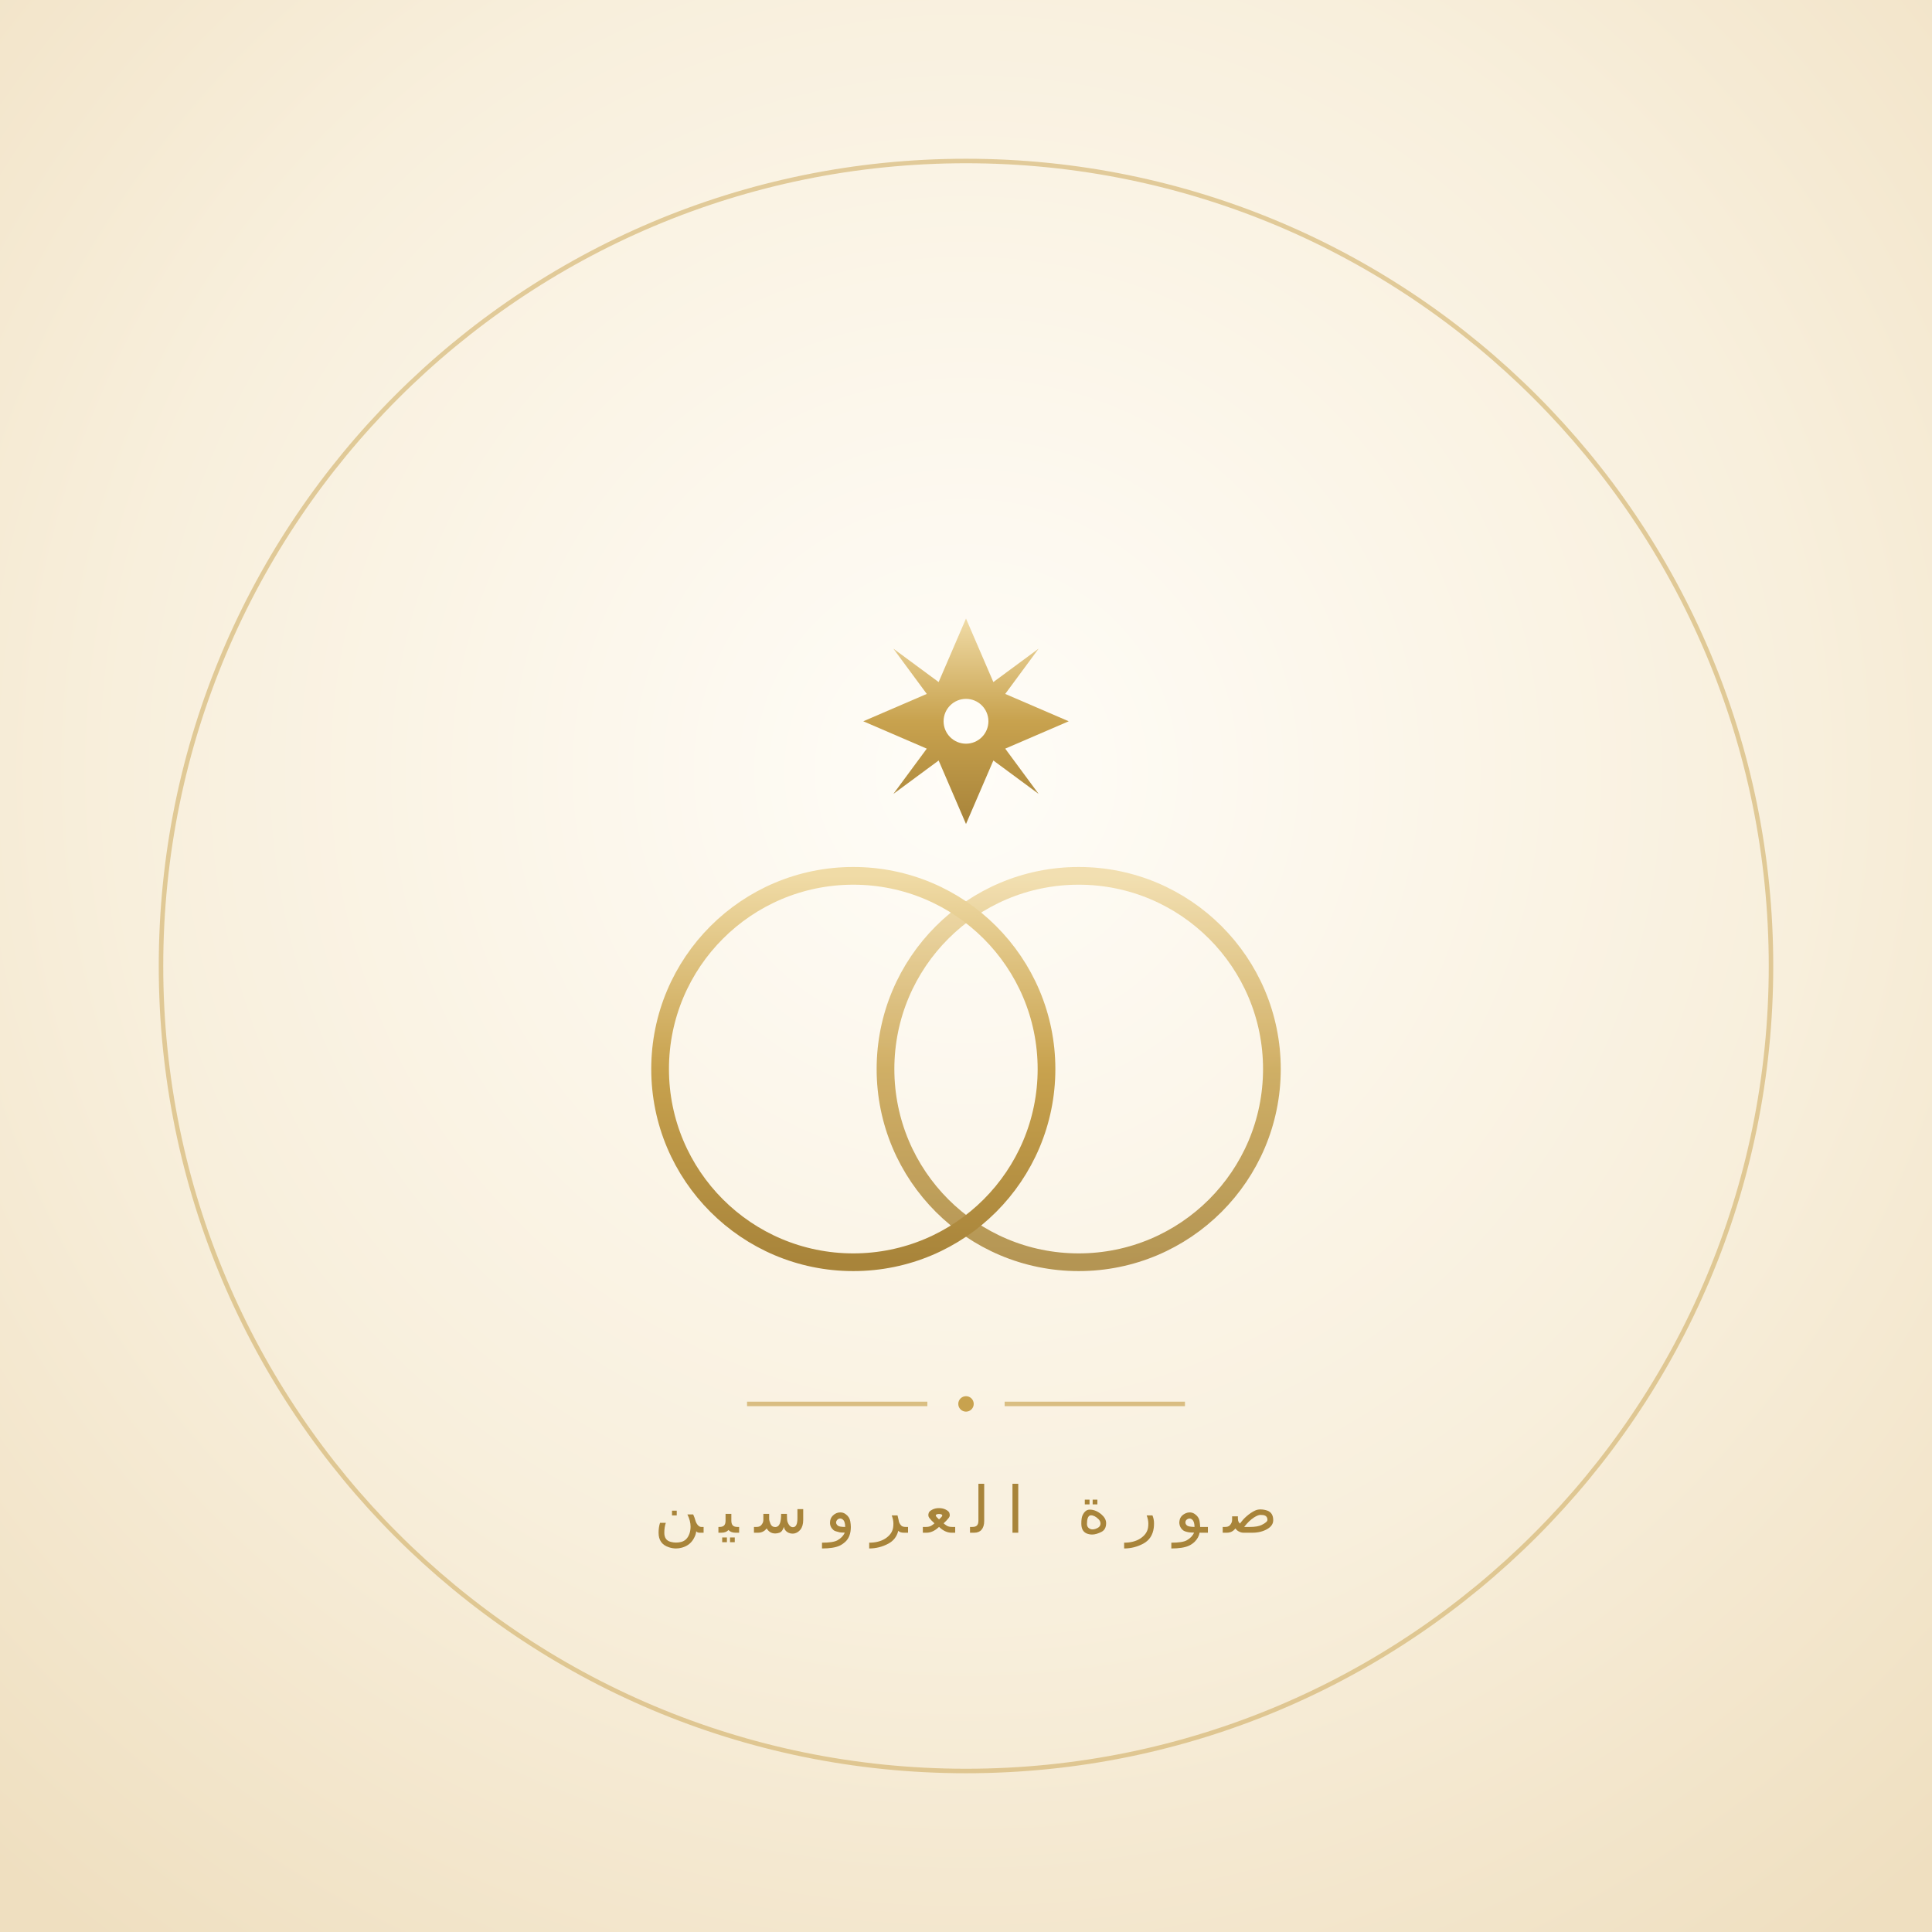
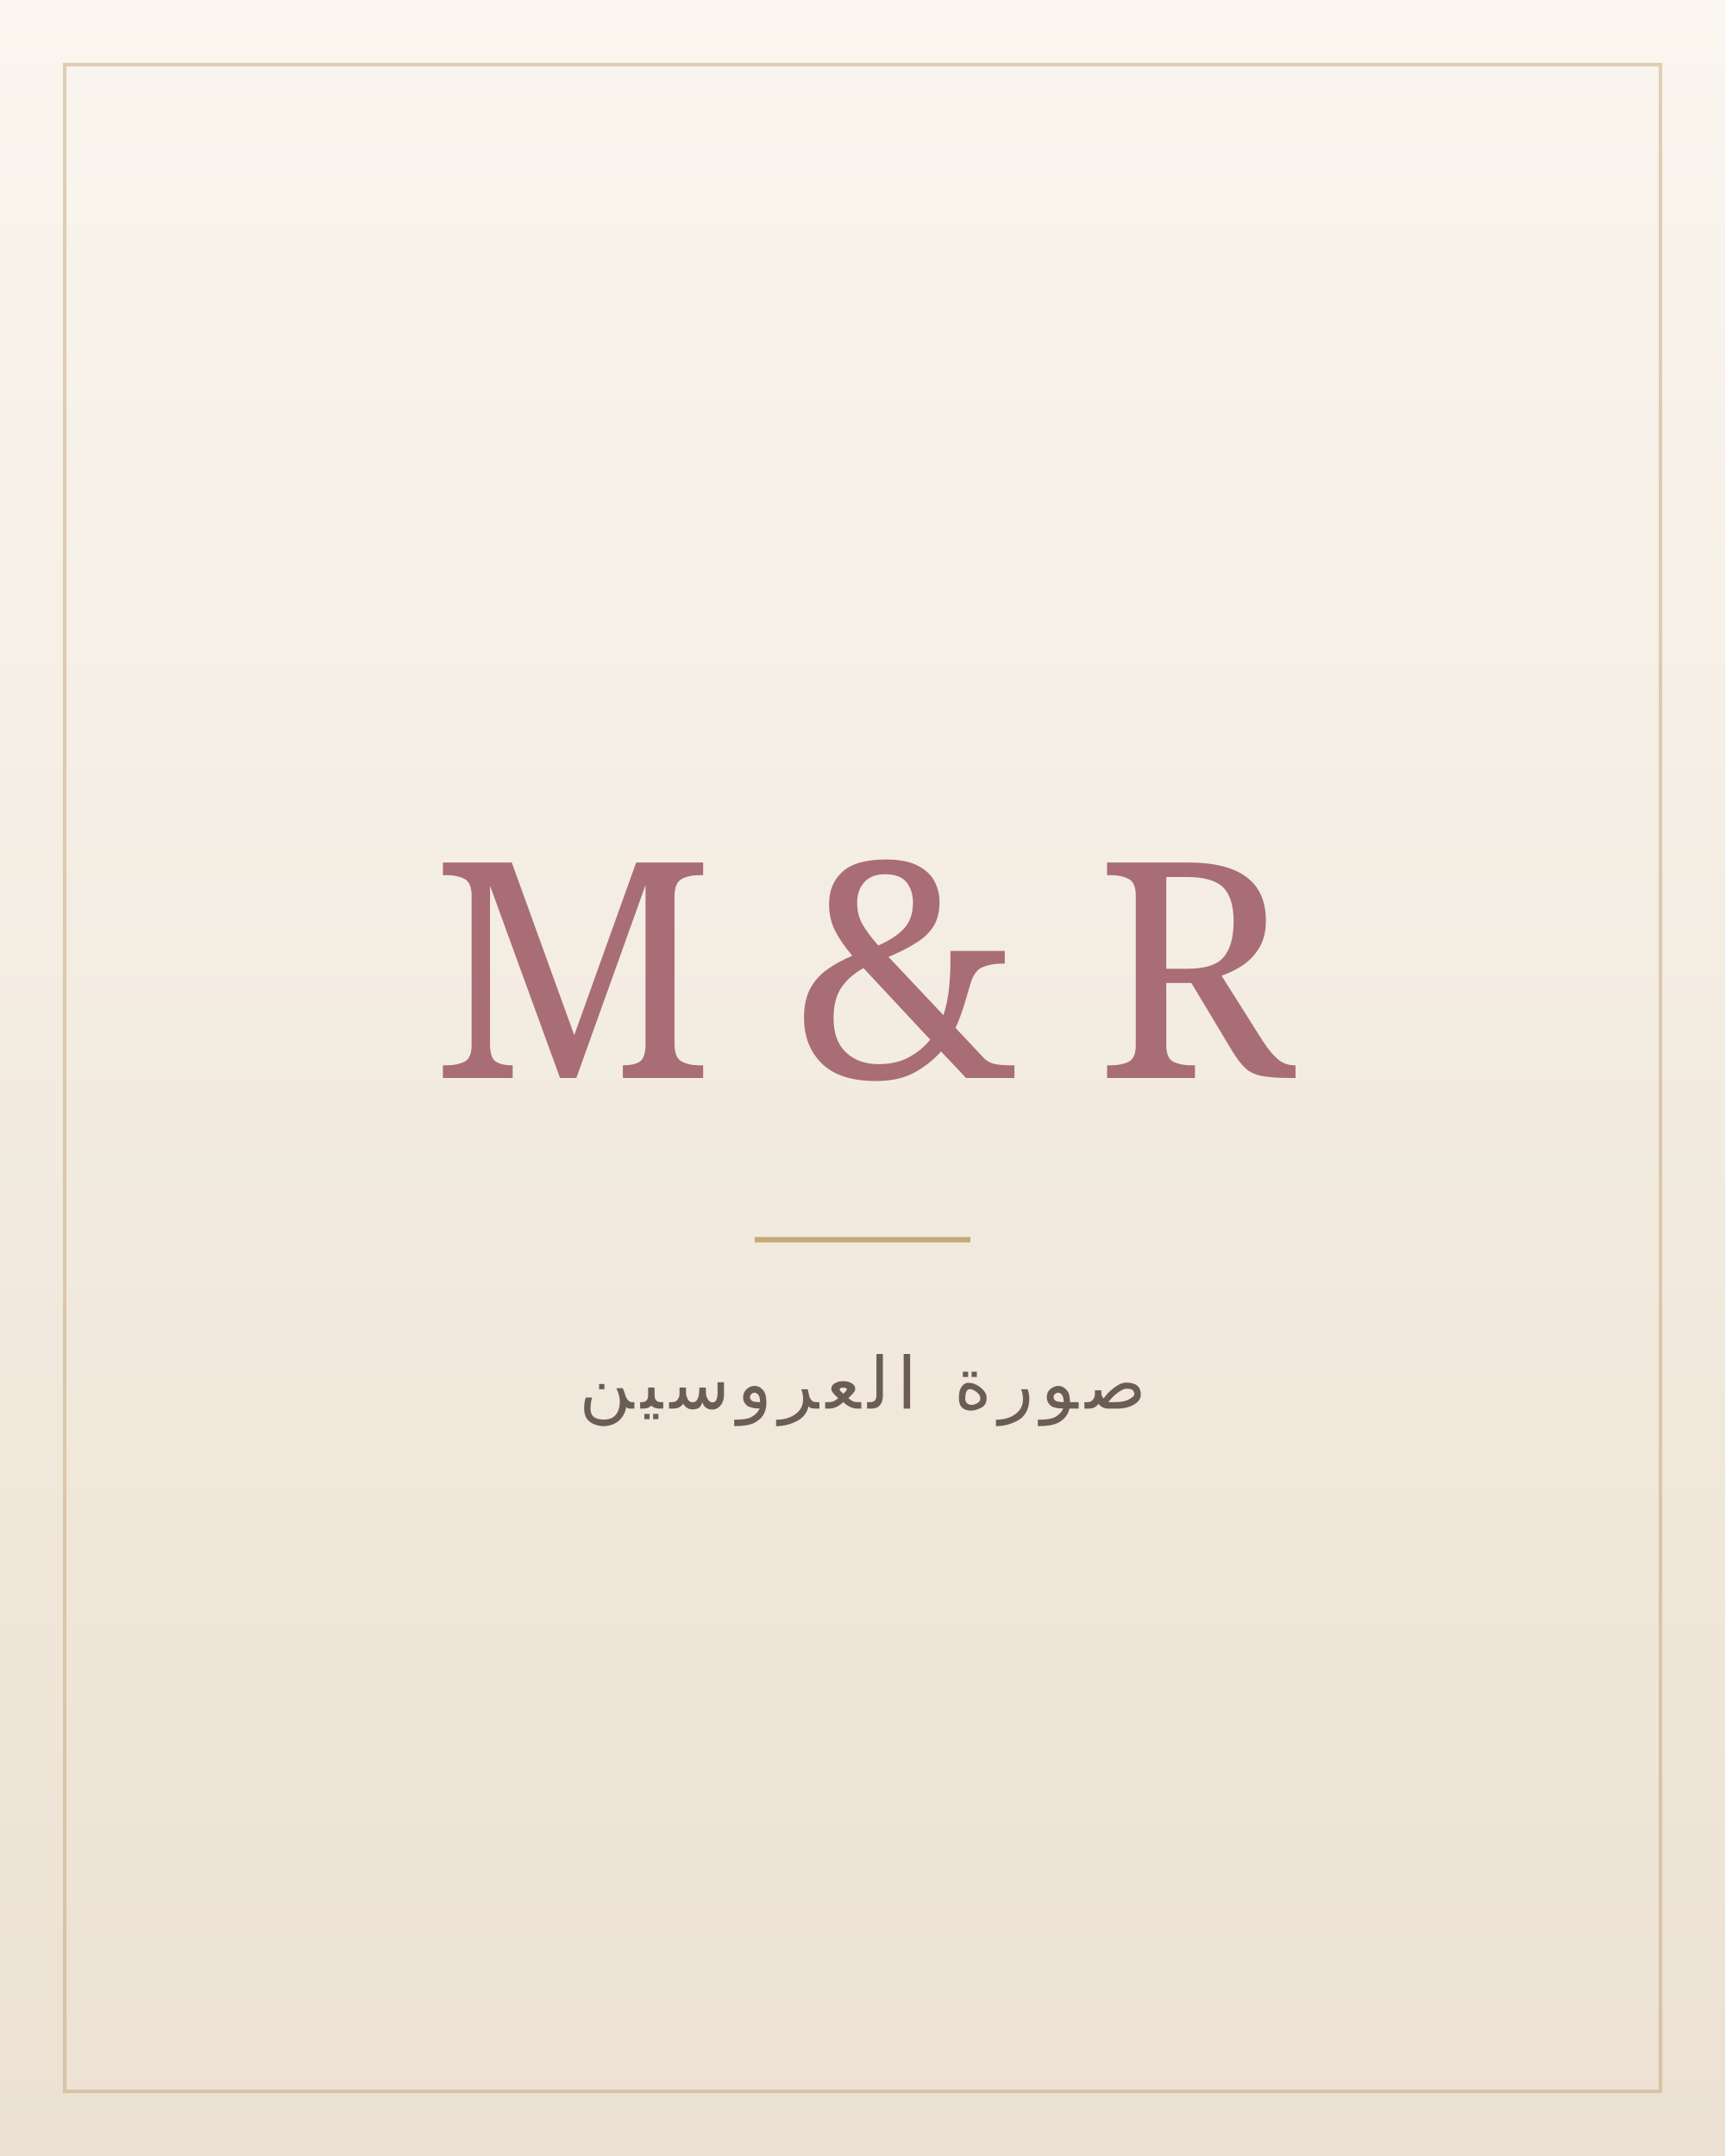
- <svg xmlns="http://www.w3.org/2000/svg" viewBox="0 0 600 600" width="600" height="600" role="img" aria-label="رمز العروسين (عنصر نائب)">
+ <svg xmlns="http://www.w3.org/2000/svg" viewBox="0 0 480 600" width="480" height="600" role="img" aria-label="صورة العروسين (عنصر نائب)">
  <defs>
-     <radialGradient id="bg" cx="50%" cy="40%" r="75%">
-       <stop offset="0%" stop-color="#fffdf8" />
-       <stop offset="58%" stop-color="#f8efdc" />
-       <stop offset="100%" stop-color="#efdfc0" />
-     </radialGradient>
-     <linearGradient id="gilt" x1="0" y1="0" x2="0" y2="1">
-       <stop offset="0%" stop-color="#f0dba6" />
-       <stop offset="50%" stop-color="#c8a24e" />
-       <stop offset="100%" stop-color="#a8843a" />
+     <linearGradient id="bg" x1="0" y1="0" x2="0" y2="1">
+       <stop offset="0%" stop-color="#faf6ef" />
+       <stop offset="100%" stop-color="#ece1d2" />
    </linearGradient>
  </defs>
-   <rect width="600" height="600" fill="url(#bg)" />
-   <circle cx="300" cy="300" r="250" fill="none" stroke="#c8a24e" stroke-width="1.4" opacity="0.5" />
-   <g transform="translate(300 224) scale(2.9)" fill="url(#gilt)">
-     <path d="M0 -11 L2.93 -4.20 L7.78 -7.78 L4.20 -2.93 L11 0 L4.20 2.93 L7.78 7.78 L2.93 4.20 L0 11 L-2.93 4.20 L-7.78 7.78 L-4.20 2.93 L-11 0 L-4.20 -2.93 L-7.78 -7.78 L-2.93 -4.20 Z" />
-     <circle cx="0" cy="0" r="2.4" fill="#fffdf8" />
-   </g>
-   <circle cx="265" cy="332" r="60" fill="none" stroke="url(#gilt)" stroke-width="5.5" />
-   <circle cx="335" cy="332" r="60" fill="none" stroke="url(#gilt)" stroke-width="5.5" opacity="0.85" />
-   <line x1="232" y1="436" x2="288" y2="436" stroke="#c8a24e" stroke-width="1.4" opacity="0.65" />
-   <line x1="312" y1="436" x2="368" y2="436" stroke="#c8a24e" stroke-width="1.4" opacity="0.65" />
-   <circle cx="300" cy="436" r="2.4" fill="#c8a24e" />
-   <text x="300" y="476" text-anchor="middle" font-family="Cairo, 'Tajawal', sans-serif" font-size="20" letter-spacing="5" fill="#a8843a">صورة العروسين</text>
+   <rect width="480" height="600" fill="url(#bg)" />
+   <rect x="18" y="18" width="444" height="564" fill="none" stroke="#c4a978" stroke-opacity="0.5" stroke-width="1" />
+   <text x="240" y="300" text-anchor="middle" font-family="Georgia, serif" font-size="84" fill="#a96d75">M &amp; R</text>
+   <line x1="210" y1="345" x2="270" y2="345" stroke="#c4a978" stroke-width="1.5" />
+   <text x="240" y="392" text-anchor="middle" font-family="'Geeza Pro','Cairo',sans-serif" font-size="20" letter-spacing="2" fill="#6b5d55">صورة العروسين</text>
</svg>
